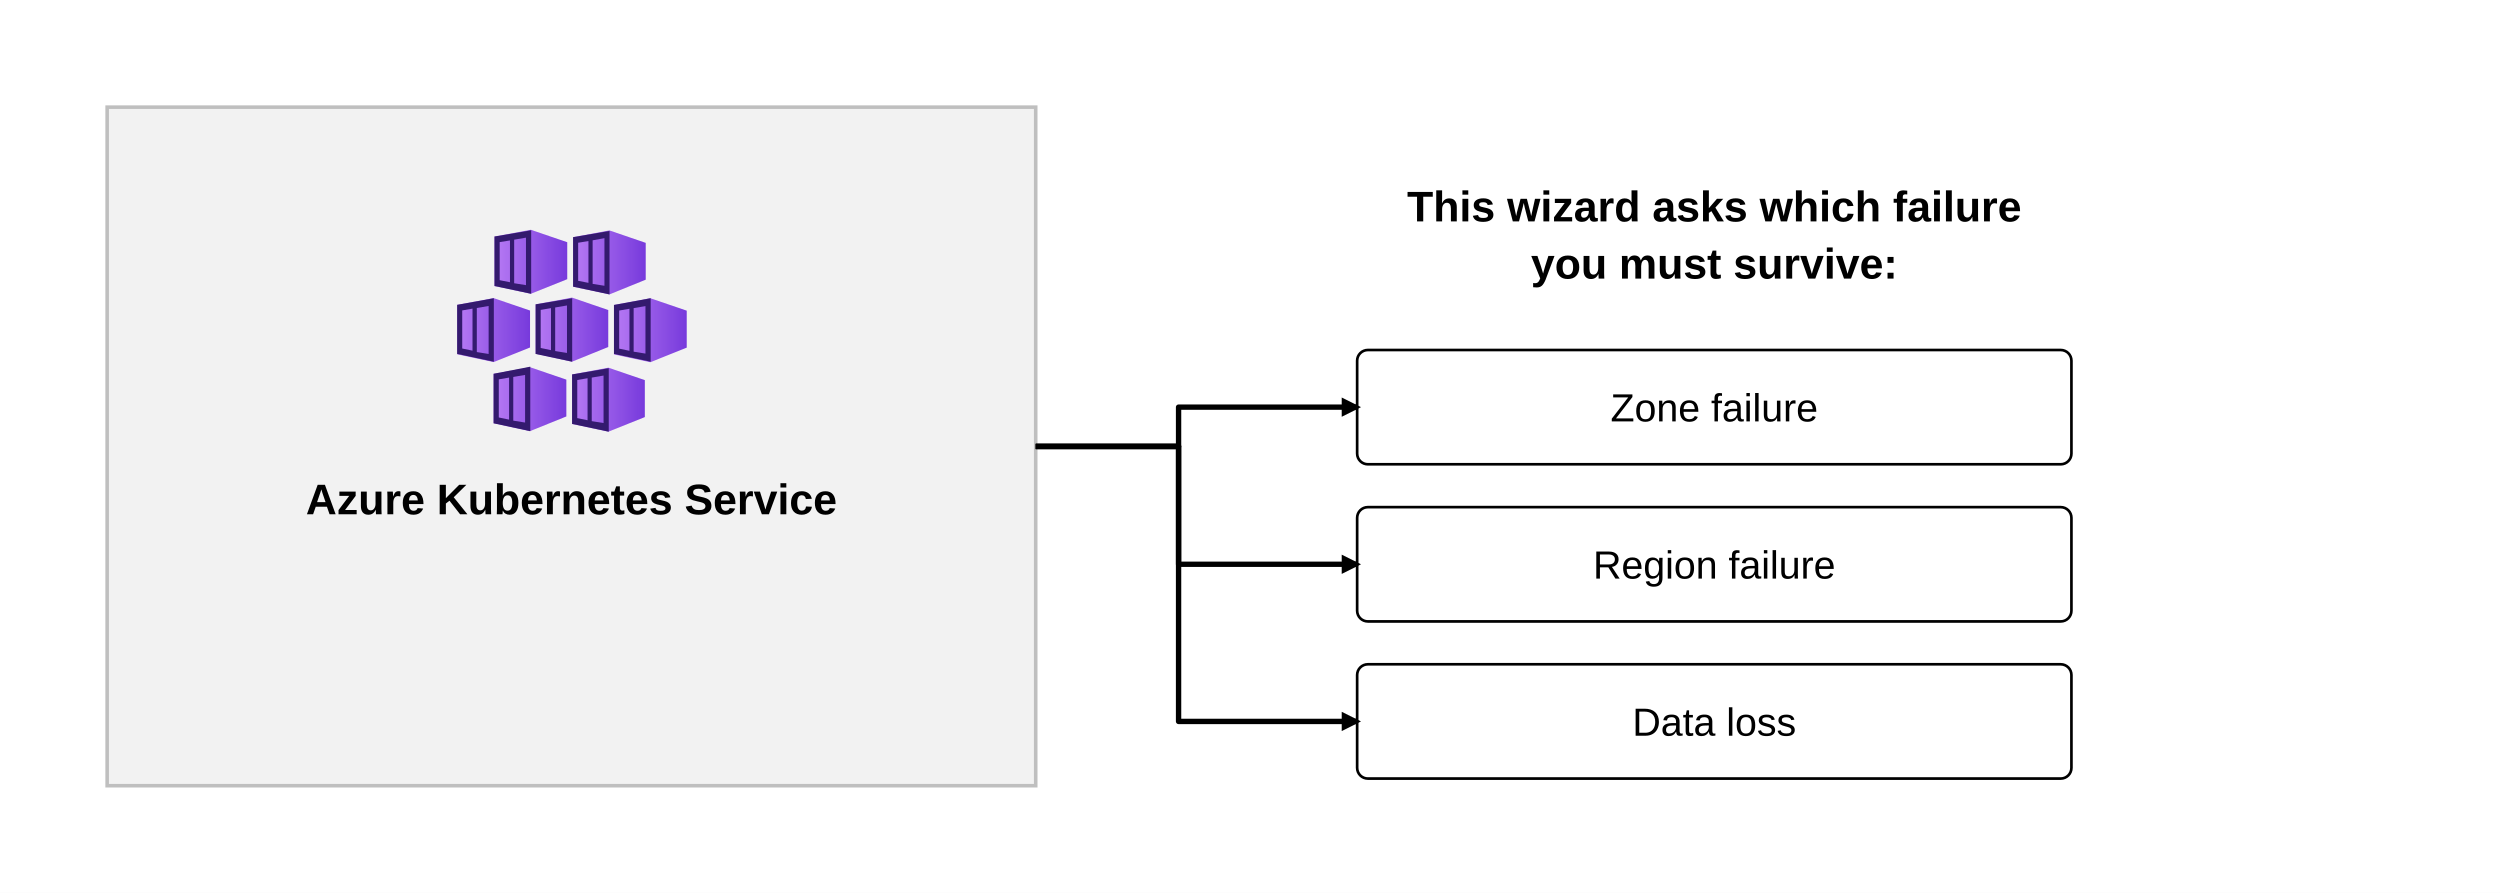
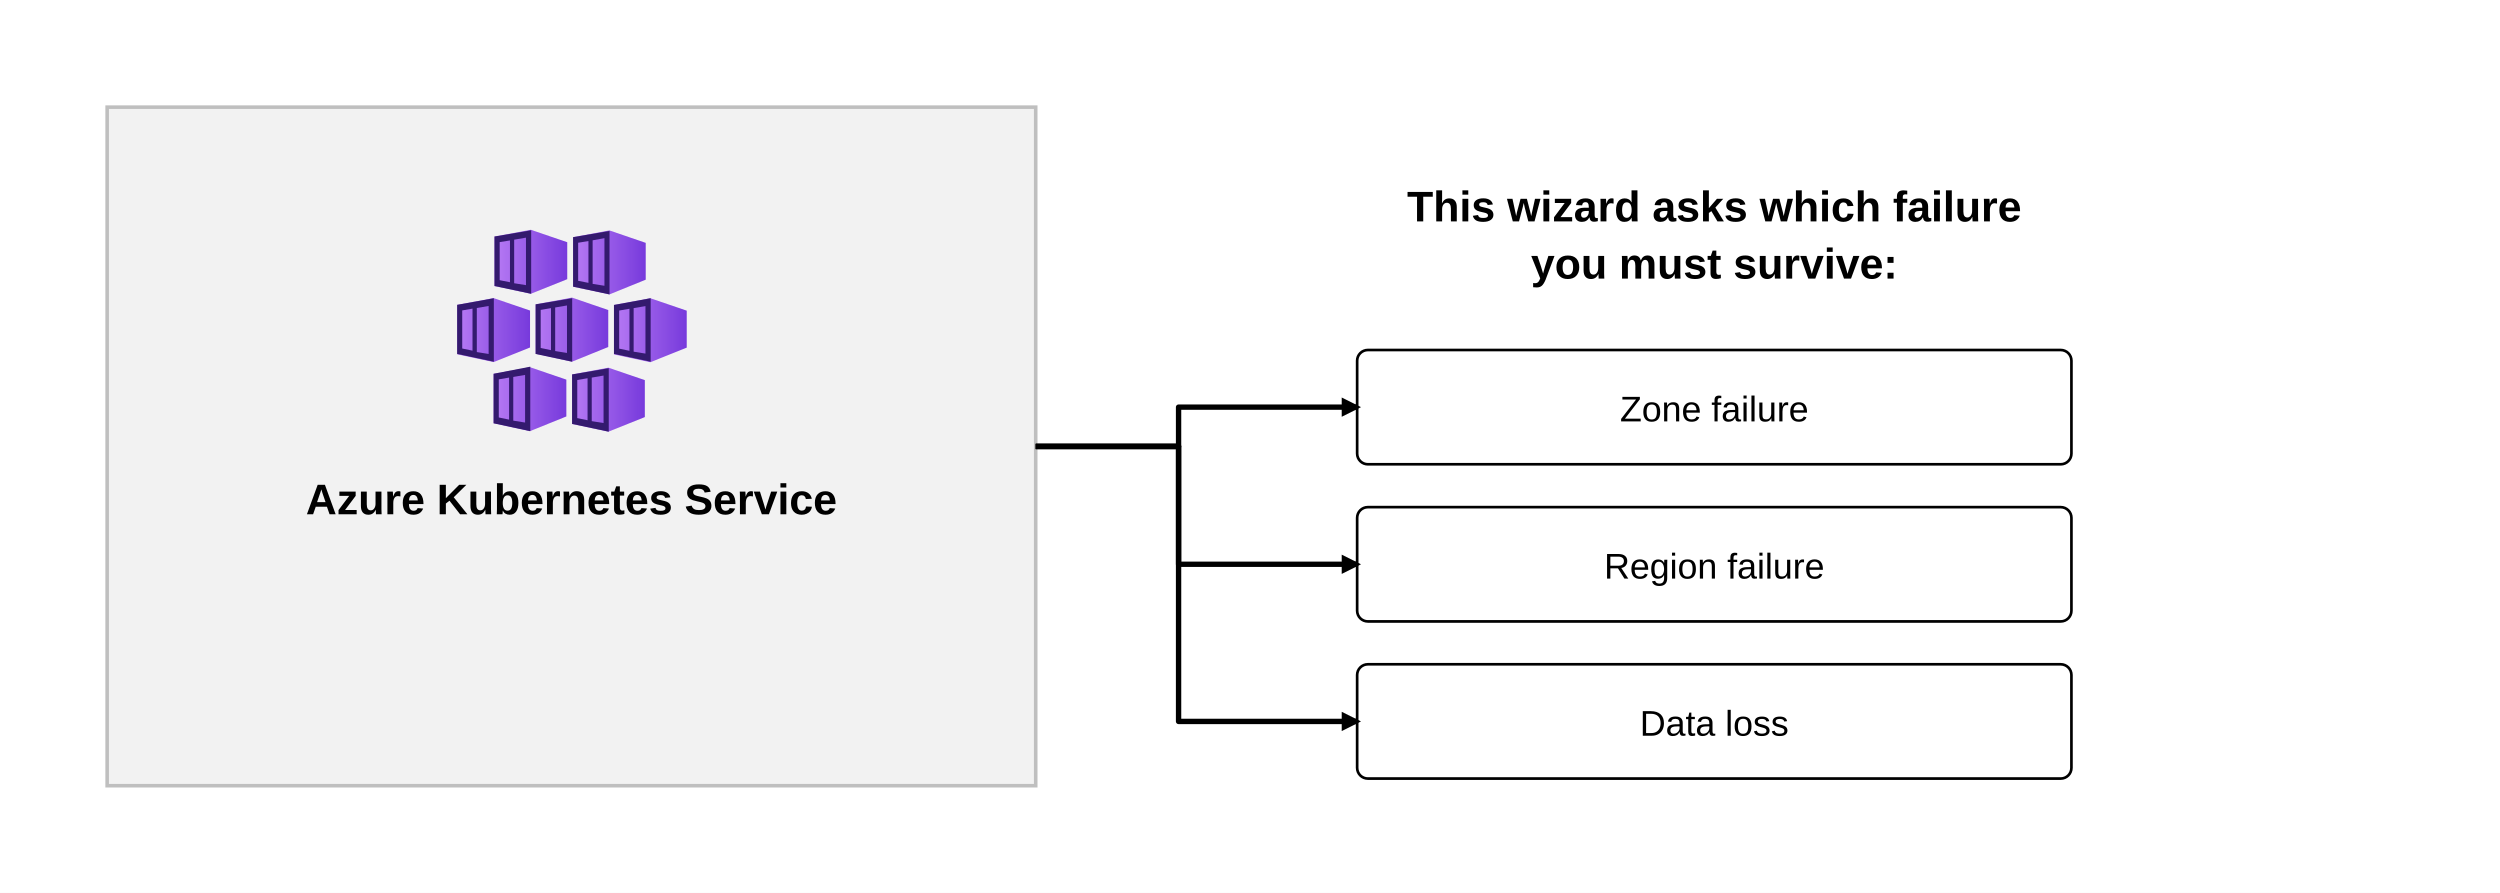
<svg xmlns="http://www.w3.org/2000/svg" viewBox="0 0 700 250" width="700" height="250" font-family="'Segoe UI','Segoe UI_MSFontService',system-ui,-apple-system,'Helvetica Neue',Arial,sans-serif" role="img" aria-labelledby="t d">
  <defs>
    <marker id="arrow" viewBox="0 0 10 10" refX="8" refY="5" markerWidth="5.4" markerHeight="5.4" orient="auto-start-reverse" markerUnits="userSpaceOnUse">
      <path d="M0 0 L10 5 L0 10 z" fill="#000000" />
    </marker>
    <marker id="arrow-red" viewBox="0 0 10 10" refX="8" refY="5" markerWidth="5.4" markerHeight="5.4" orient="auto" markerUnits="userSpaceOnUse">
      <path d="M0 0 L10 5 L0 10 z" fill="#ff0000" />
    </marker>
  </defs>
  <rect width="100%" height="100%" fill="#ffffff" />
  <rect x="30" y="30" width="260" height="190" rx="0" fill="#f2f2f2" stroke="#bfbfbf" stroke-width="1" />
  <g transform="translate(128.00 60.00) scale(3.5556)">
    <defs>
      <linearGradient id="ic1-b70c9cf1-bab8-47e0-bbdb-ce1cd664d268" x1="2.94" y1="3.74" x2="8.67" y2="3.74" gradientUnits="userSpaceOnUse">
        <stop offset="0" stop-color="#b77af4" />
        <stop offset="1" stop-color="#773adc" />
      </linearGradient>
      <linearGradient id="ic1-beb69953-bd96-4515-8843-ac12546af936" x1="9.13" y1="3.79" x2="14.85" y2="3.79" gradientUnits="userSpaceOnUse">
        <stop offset="0" stop-color="#b77af4" />
        <stop offset="1" stop-color="#773adc" />
      </linearGradient>
      <linearGradient id="ic1-a39c76e8-547e-4eb4-bc25-d81c0f8cda62" x1="0.01" y1="9.12" x2="5.73" y2="9.12" gradientUnits="userSpaceOnUse">
        <stop offset="0" stop-color="#b77af4" />
        <stop offset="1" stop-color="#773adc" />
      </linearGradient>
      <linearGradient id="ic1-f0a2a491-17dc-4bb8-bbfc-ee58a5cf47da" x1="6.18" y1="9.08" x2="11.9" y2="9.08" gradientUnits="userSpaceOnUse">
        <stop offset="0" stop-color="#b77af4" />
        <stop offset="1" stop-color="#773adc" />
      </linearGradient>
      <linearGradient id="ic1-efc6a56d-8585-417d-931a-1dac2114ccd0" x1="12.35" y1="9.13" x2="18.08" y2="9.13" gradientUnits="userSpaceOnUse">
        <stop offset="0" stop-color="#b77af4" />
        <stop offset="1" stop-color="#773adc" />
      </linearGradient>
      <linearGradient id="ic1-e399aa93-341f-4df2-9c02-603b82b484c2" x1="2.87" y1="14.56" x2="8.6" y2="14.56" gradientUnits="userSpaceOnUse">
        <stop offset="0" stop-color="#b77af4" />
        <stop offset="1" stop-color="#773adc" />
      </linearGradient>
      <linearGradient id="ic1-a152bba0-ba2b-483a-b8c1-0ae7de355990" x1="9.05" y1="14.6" x2="14.78" y2="14.6" gradientUnits="userSpaceOnUse">
        <stop offset="0" stop-color="#b77af4" />
        <stop offset="1" stop-color="#773adc" />
      </linearGradient>
    </defs>
    <polygon points="5.8 1.22 2.94 1.75 2.94 5.65 5.8 6.26 8.67 5.11 8.67 2.2 5.8 1.22" fill="url(#ic1-b70c9cf1-bab8-47e0-bbdb-ce1cd664d268)" />
    <path d="M5.91,6.2,8.53,5.14A.2.2,0,0,0,8.65,5V2.36a.21.21,0,0,0-.13-.18l-2.65-.9H5.75l-2.6.48A.2.2,0,0,0,3,1.94V5.47a.19.19,0,0,0,.15.19l2.63.55A.32.32,0,0,0,5.91,6.2Z" fill="none" />
    <path d="M2.94,1.75v3.9l2.89.61v-5Zm1.22,3.6-.81-.16v-3l.81-.13Zm1.26.23-.93-.15V2l.93-.16Z" fill="#341a6e" />
    <polygon points="11.99 1.27 9.13 1.8 9.13 5.7 11.99 6.31 14.85 5.15 14.85 2.25 11.99 1.27" fill="url(#ic1-beb69953-bd96-4515-8843-ac12546af936)" />
    <path d="M9.13,1.8V5.7L12,6.31v-5Zm1.21,3.6-.81-.16v-3l.81-.13Zm1.26.23-.93-.15V2.05l.93-.17Z" fill="#341a6e" />
    <polygon points="2.87 6.6 0.01 7.13 0.01 11.03 2.87 11.64 5.74 10.49 5.74 7.58 2.87 6.6" fill="url(#ic1-a39c76e8-547e-4eb4-bc25-d81c0f8cda62)" />
    <path d="M0,7.13V11l2.89.61v-5Zm1.21,3.61-.81-.17v-3l.81-.14ZM2.48,11l-.93-.15V7.38l.93-.16Z" fill="#341a6e" />
    <polygon points="9.04 6.56 6.18 7.09 6.18 10.99 9.04 11.61 11.9 10.45 11.9 7.54 9.04 6.56" fill="url(#ic1-f0a2a491-17dc-4bb8-bbfc-ee58a5cf47da)" />
    <path d="M6.18,7.09V11l2.88.61v-5ZM7.39,10.7l-.81-.17v-3l.81-.14Zm1.26.22-.93-.15V7.34l.93-.16Z" fill="#341a6e" />
    <polygon points="15.21 6.61 12.35 7.14 12.35 11.04 15.21 11.65 18.08 10.5 18.08 7.59 15.21 6.61" fill="url(#ic1-efc6a56d-8585-417d-931a-1dac2114ccd0)" />
    <path d="M12.35,7.14V11l2.89.61v-5Zm1.22,3.61-.81-.17v-3l.81-.14Zm1.26.22-.93-.15V7.39l.93-.16Z" fill="#341a6e" />
    <polygon points="5.73 12.04 2.87 12.56 2.87 16.46 5.73 17.08 8.6 15.92 8.6 13.02 5.73 12.04" fill="url(#ic1-e399aa93-341f-4df2-9c02-603b82b484c2)" />
    <path d="M5.84,17,8.45,16a.18.18,0,0,0,.12-.18v-2.6A.2.2,0,0,0,8.44,13L5.8,12.1a.17.17,0,0,0-.12,0l-2.6.47a.19.19,0,0,0-.16.19v3.54a.19.19,0,0,0,.15.19L5.7,17A.23.23,0,0,0,5.84,17Z" fill="none" />
    <path d="M2.87,12.56v3.9l2.89.62V12Zm1.22,3.61L3.28,16V13l.81-.14Zm1.26.23-.93-.15V12.81l.93-.16Z" fill="#341a6e" />
    <polygon points="11.91 12.08 9.05 12.61 9.05 16.51 11.91 17.12 14.78 15.97 14.78 13.06 11.91 12.08" fill="url(#ic1-a152bba0-ba2b-483a-b8c1-0ae7de355990)" />
    <path d="M9.05,12.61v3.9l2.89.61v-5Zm1.22,3.61-.81-.17v-3l.81-.14Zm1.26.22-.93-.15V12.86l.93-.16Z" fill="#341a6e" />
  </g>
  <text x="160" y="144" font-size="12" text-anchor="middle" font-weight="600" fill="#000000">
    <tspan x="160" dy="0">Azure Kubernetes Service</tspan>
  </text>
  <text x="480" y="62" font-size="12" text-anchor="middle" font-weight="600" fill="#000000">
    <tspan x="480" dy="0">This wizard asks which failure</tspan>
  </text>
  <text x="480" y="78" font-size="12" text-anchor="middle" font-weight="600" fill="#000000">
    <tspan x="480" dy="0">you must survive:</tspan>
  </text>
  <rect x="380" y="98" width="200" height="32" rx="3" fill="#ffffff" stroke="#000000" stroke-width="0.75" />
-   <text x="480" y="118" font-size="11" text-anchor="middle" fill="#000000">
+   <text x="480" y="118" font-size="10" text-anchor="middle" fill="#000000">
    <tspan x="480" dy="0">Zone failure</tspan>
  </text>
  <polyline points="290,125 330,125 330,114 380,114" fill="none" stroke="#000000" stroke-width="1.5" stroke-linejoin="round" marker-end="url(#arrow)" />
  <rect x="380" y="142" width="200" height="32" rx="3" fill="#ffffff" stroke="#000000" stroke-width="0.75" />
-   <text x="480" y="162" font-size="11" text-anchor="middle" fill="#000000">
+   <text x="480" y="162" font-size="10" text-anchor="middle" fill="#000000">
    <tspan x="480" dy="0">Region failure</tspan>
  </text>
  <polyline points="290,125 330,125 330,158 380,158" fill="none" stroke="#000000" stroke-width="1.5" stroke-linejoin="round" marker-end="url(#arrow)" />
  <rect x="380" y="186" width="200" height="32" rx="3" fill="#ffffff" stroke="#000000" stroke-width="0.75" />
-   <text x="480" y="206" font-size="11" text-anchor="middle" fill="#000000">
+   <text x="480" y="206" font-size="10" text-anchor="middle" fill="#000000">
    <tspan x="480" dy="0">Data loss</tspan>
  </text>
  <polyline points="290,125 330,125 330,202 380,202" fill="none" stroke="#000000" stroke-width="1.5" stroke-linejoin="round" marker-end="url(#arrow)" />
</svg>
